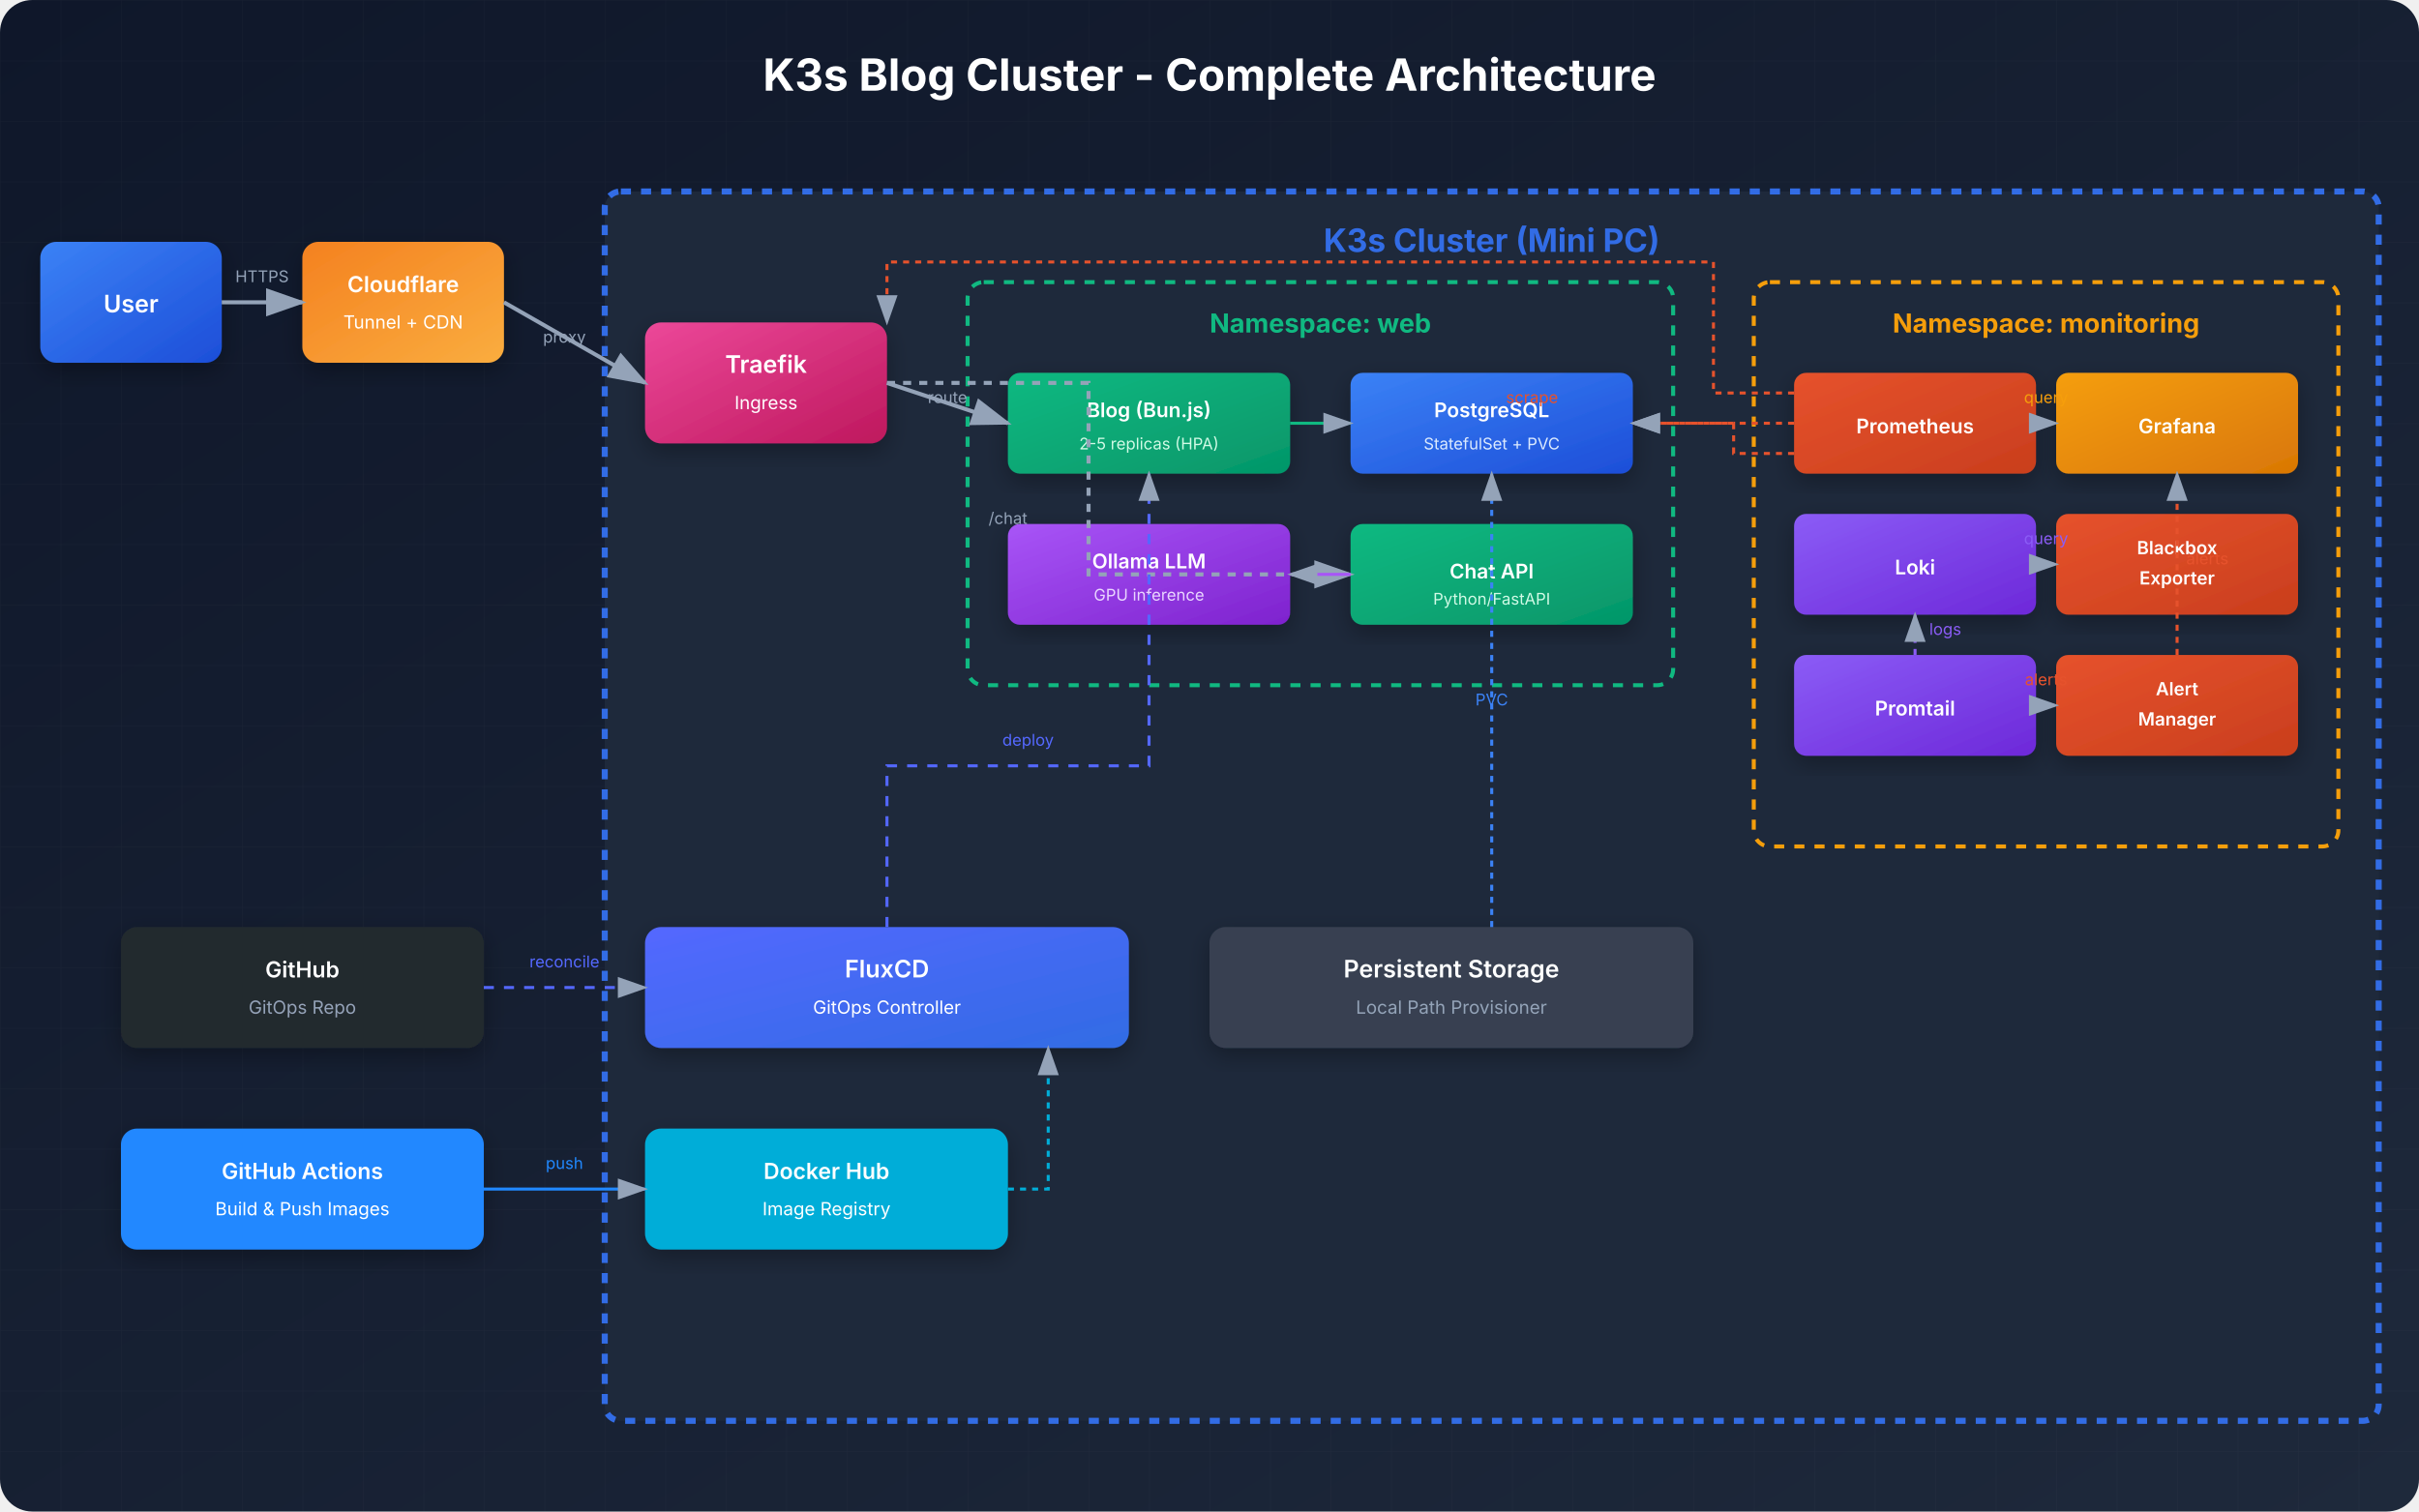
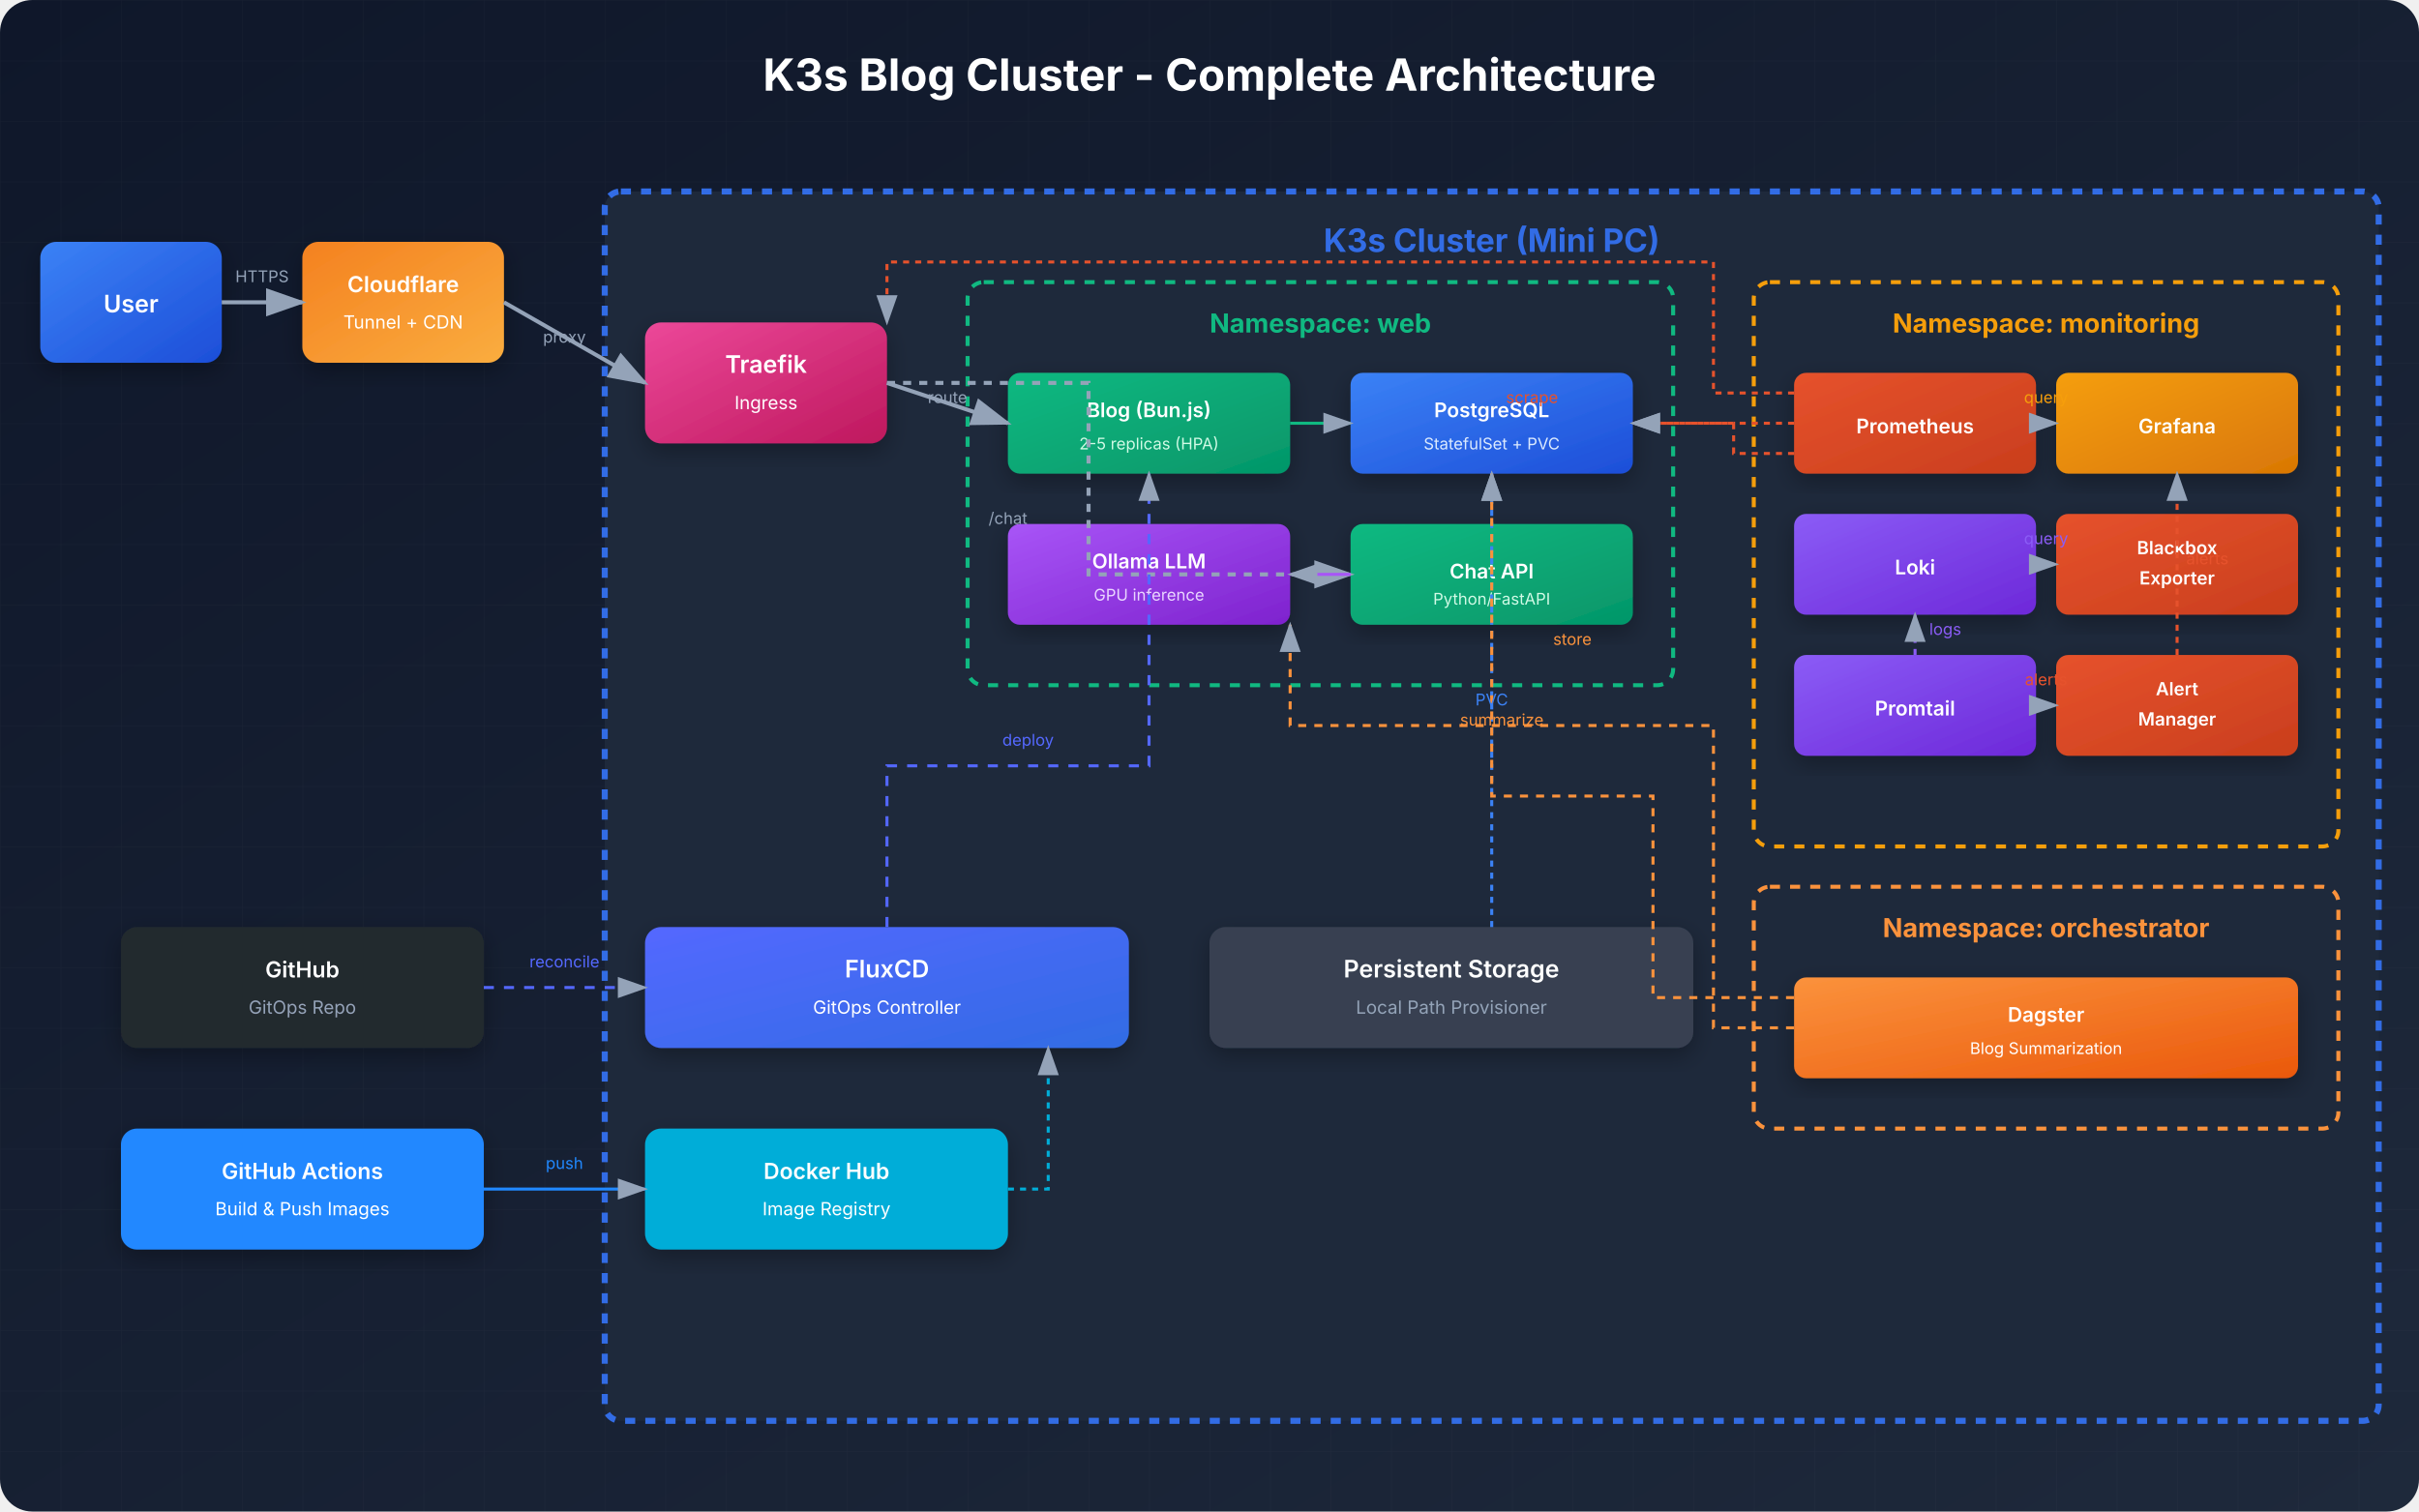
<svg xmlns="http://www.w3.org/2000/svg" viewBox="0 0 1200 750" font-family="system-ui, -apple-system, sans-serif">
  <defs>
    <linearGradient id="userGrad" x1="0%" y1="0%" x2="100%" y2="100%">
      <stop offset="0%" stop-color="#3b82f6" />
      <stop offset="100%" stop-color="#1d4ed8" />
    </linearGradient>
    <linearGradient id="cloudflareGrad" x1="0%" y1="0%" x2="100%" y2="100%">
      <stop offset="0%" stop-color="#f48120" />
      <stop offset="100%" stop-color="#faad3f" />
    </linearGradient>
    <linearGradient id="k3sGrad" x1="0%" y1="0%" x2="100%" y2="100%">
      <stop offset="0%" stop-color="#326ce5" />
      <stop offset="100%" stop-color="#1d4ed8" />
    </linearGradient>
    <linearGradient id="blogGrad" x1="0%" y1="0%" x2="100%" y2="100%">
      <stop offset="0%" stop-color="#10b981" />
      <stop offset="100%" stop-color="#059669" />
    </linearGradient>
    <linearGradient id="pgGrad" x1="0%" y1="0%" x2="100%" y2="100%">
      <stop offset="0%" stop-color="#3b82f6" />
      <stop offset="100%" stop-color="#1d4ed8" />
    </linearGradient>
    <linearGradient id="prometheusGrad" x1="0%" y1="0%" x2="100%" y2="100%">
      <stop offset="0%" stop-color="#e6522c" />
      <stop offset="100%" stop-color="#c93e1d" />
    </linearGradient>
    <linearGradient id="grafanaGrad" x1="0%" y1="0%" x2="100%" y2="100%">
      <stop offset="0%" stop-color="#f59e0b" />
      <stop offset="100%" stop-color="#d97706" />
    </linearGradient>
    <linearGradient id="lokiGrad" x1="0%" y1="0%" x2="100%" y2="100%">
      <stop offset="0%" stop-color="#8b5cf6" />
      <stop offset="100%" stop-color="#6d28d9" />
    </linearGradient>
    <linearGradient id="fluxGrad" x1="0%" y1="0%" x2="100%" y2="100%">
      <stop offset="0%" stop-color="#5468ff" />
      <stop offset="100%" stop-color="#316ce4" />
    </linearGradient>
    <linearGradient id="traefikGrad" x1="0%" y1="0%" x2="100%" y2="100%">
      <stop offset="0%" stop-color="#ec4899" />
      <stop offset="100%" stop-color="#be185d" />
    </linearGradient>
    <linearGradient id="ollamaGrad" x1="0%" y1="0%" x2="100%" y2="100%">
      <stop offset="0%" stop-color="#a855f7" />
      <stop offset="100%" stop-color="#7e22ce" />
+     </linearGradient>
+     <linearGradient id="dagsterGrad" x1="0%" y1="0%" x2="100%" y2="100%">
+       <stop offset="0%" stop-color="#fb923c" />
+       <stop offset="100%" stop-color="#ea580c" />
    </linearGradient>
    <linearGradient id="bgGrad" x1="0%" y1="0%" x2="100%" y2="100%">
      <stop offset="0%" stop-color="#0f172a" />
      <stop offset="100%" stop-color="#1e293b" />
    </linearGradient>
    <filter id="shadow" x="-20%" y="-20%" width="140%" height="140%">
      <feDropShadow dx="0" dy="4" stdDeviation="6" flood-color="#000" flood-opacity="0.3" />
    </filter>
    <marker id="arrow" markerWidth="10" markerHeight="7" refX="9" refY="3.5" orient="auto">
      <polygon points="0 0, 10 3.5, 0 7" fill="#94a3b8" />
    </marker>
  </defs>
  <rect width="1200" height="750" rx="16" fill="url(#bgGrad)" />
  <pattern id="grid" width="30" height="30" patternUnits="userSpaceOnUse">
    <path d="M 30 0 L 0 0 0 30" fill="none" stroke="#ffffff" stroke-width="0.3" opacity="0.05" />
  </pattern>
  <rect width="1200" height="750" fill="url(#grid)" />
  <text x="600" y="45" text-anchor="middle" fill="#ffffff" font-size="22" font-weight="700">K3s Blog Cluster - Complete Architecture</text>
  <g filter="url(#shadow)">
    <rect x="20" y="120" width="90" height="60" rx="8" fill="url(#userGrad)" />
    <text x="65" y="155" text-anchor="middle" fill="white" font-size="12" font-weight="600">User</text>
  </g>
  <g filter="url(#shadow)">
    <rect x="150" y="120" width="100" height="60" rx="8" fill="url(#cloudflareGrad)" />
    <text x="200" y="145" text-anchor="middle" fill="white" font-size="11" font-weight="600">Cloudflare</text>
    <text x="200" y="163" text-anchor="middle" fill="white" font-size="9">Tunnel + CDN</text>
  </g>
  <rect x="300" y="95" width="880" height="610" fill="#1e293b" stroke="#326ce5" stroke-width="3" rx="8" stroke-dasharray="5,5" />
  <text x="740" y="125" text-anchor="middle" fill="#326ce5" font-size="16" font-weight="700">K3s Cluster (Mini PC)</text>
  <g filter="url(#shadow)">
    <rect x="320" y="160" width="120" height="60" rx="8" fill="url(#traefikGrad)" />
    <text x="380" y="185" text-anchor="middle" fill="white" font-size="12" font-weight="600">Traefik</text>
    <text x="380" y="203" text-anchor="middle" fill="white" font-size="9">Ingress</text>
  </g>
  <rect x="480" y="140" width="350" height="200" fill="#1e293b" stroke="#10b981" stroke-width="2" rx="8" stroke-dasharray="5,5" />
  <text x="655" y="165" text-anchor="middle" fill="#10b981" font-size="13" font-weight="700">Namespace: web</text>
  <g filter="url(#shadow)">
    <rect x="500" y="185" width="140" height="50" rx="6" fill="url(#blogGrad)" />
    <text x="570" y="207" text-anchor="middle" fill="white" font-size="10" font-weight="600">Blog (Bun.js)</text>
    <text x="570" y="223" text-anchor="middle" fill="#d1fae5" font-size="8">2-5 replicas (HPA)</text>
  </g>
  <g filter="url(#shadow)">
    <rect x="670" y="185" width="140" height="50" rx="6" fill="url(#pgGrad)" />
    <text x="740" y="207" text-anchor="middle" fill="white" font-size="10" font-weight="600">PostgreSQL</text>
    <text x="740" y="223" text-anchor="middle" fill="#dbeafe" font-size="8">StatefulSet + PVC</text>
  </g>
  <g filter="url(#shadow)">
    <rect x="500" y="260" width="140" height="50" rx="6" fill="url(#ollamaGrad)" />
    <text x="570" y="282" text-anchor="middle" fill="white" font-size="10" font-weight="600">Ollama LLM</text>
    <text x="570" y="298" text-anchor="middle" fill="#e9d5ff" font-size="8">GPU inference</text>
  </g>
  <g filter="url(#shadow)">
    <rect x="670" y="260" width="140" height="50" rx="6" fill="url(#blogGrad)" />
    <text x="740" y="287" text-anchor="middle" fill="white" font-size="10" font-weight="600">Chat API</text>
    <text x="740" y="300" text-anchor="middle" fill="#d1fae5" font-size="8">Python/FastAPI</text>
  </g>
  <rect x="870" y="140" width="290" height="280" fill="#1e293b" stroke="#f59e0b" stroke-width="2" rx="8" stroke-dasharray="5,5" />
  <text x="1015" y="165" text-anchor="middle" fill="#f59e0b" font-size="13" font-weight="700">Namespace: monitoring</text>
  <g filter="url(#shadow)">
    <rect x="890" y="185" width="120" height="50" rx="6" fill="url(#prometheusGrad)" />
    <text x="950" y="215" text-anchor="middle" fill="white" font-size="10" font-weight="600">Prometheus</text>
  </g>
  <g filter="url(#shadow)">
    <rect x="1020" y="185" width="120" height="50" rx="6" fill="url(#grafanaGrad)" />
    <text x="1080" y="215" text-anchor="middle" fill="white" font-size="10" font-weight="600">Grafana</text>
  </g>
  <g filter="url(#shadow)">
    <rect x="890" y="255" width="120" height="50" rx="6" fill="url(#lokiGrad)" />
    <text x="950" y="285" text-anchor="middle" fill="white" font-size="10" font-weight="600">Loki</text>
  </g>
  <g filter="url(#shadow)">
    <rect x="1020" y="255" width="120" height="50" rx="6" fill="url(#prometheusGrad)" />
    <text x="1080" y="275" text-anchor="middle" fill="white" font-size="9" font-weight="600">Blackbox</text>
    <text x="1080" y="290" text-anchor="middle" fill="white" font-size="9" font-weight="600">Exporter</text>
  </g>
  <g filter="url(#shadow)">
    <rect x="890" y="325" width="120" height="50" rx="6" fill="url(#lokiGrad)" />
    <text x="950" y="355" text-anchor="middle" fill="white" font-size="10" font-weight="600">Promtail</text>
  </g>
  <g filter="url(#shadow)">
    <rect x="1020" y="325" width="120" height="50" rx="6" fill="url(#prometheusGrad)" />
    <text x="1080" y="345" text-anchor="middle" fill="white" font-size="9" font-weight="600">Alert</text>
    <text x="1080" y="360" text-anchor="middle" fill="white" font-size="9" font-weight="600">Manager</text>
+   </g>
+   <rect x="870" y="440" width="290" height="120" fill="#1e293b" stroke="#fb923c" stroke-width="2" rx="8" stroke-dasharray="5,5" />
+   <text x="1015" y="465" text-anchor="middle" fill="#fb923c" font-size="13" font-weight="700">Namespace: orchestrator</text>
+   <g filter="url(#shadow)">
+     <rect x="890" y="485" width="250" height="50" rx="6" fill="url(#dagsterGrad)" />
+     <text x="1015" y="507" text-anchor="middle" fill="white" font-size="10" font-weight="600">Dagster</text>
+     <text x="1015" y="523" text-anchor="middle" fill="white" font-size="8">Blog Summarization</text>
  </g>
  <g filter="url(#shadow)">
    <rect x="320" y="460" width="240" height="60" rx="8" fill="url(#fluxGrad)" />
    <text x="440" y="485" text-anchor="middle" fill="white" font-size="12" font-weight="600">FluxCD</text>
    <text x="440" y="503" text-anchor="middle" fill="white" font-size="9">GitOps Controller</text>
  </g>
  <g filter="url(#shadow)">
    <rect x="600" y="460" width="240" height="60" rx="8" fill="#374151" />
    <text x="720" y="485" text-anchor="middle" fill="white" font-size="12" font-weight="600">Persistent Storage</text>
    <text x="720" y="503" text-anchor="middle" fill="#94a3b8" font-size="9">Local Path Provisioner</text>
  </g>
  <g filter="url(#shadow)">
    <rect x="60" y="460" width="180" height="60" rx="8" fill="#24292f" />
    <text x="150" y="485" text-anchor="middle" fill="white" font-size="11" font-weight="600">GitHub</text>
    <text x="150" y="503" text-anchor="middle" fill="#94a3b8" font-size="9">GitOps Repo</text>
  </g>
  <g filter="url(#shadow)">
    <rect x="60" y="560" width="180" height="60" rx="8" fill="#2088FF" />
    <text x="150" y="585" text-anchor="middle" fill="white" font-size="11" font-weight="600">GitHub Actions</text>
    <text x="150" y="603" text-anchor="middle" fill="white" font-size="9">Build &amp; Push Images</text>
  </g>
  <g filter="url(#shadow)">
    <rect x="320" y="560" width="180" height="60" rx="8" fill="#00ADD8" />
    <text x="410" y="585" text-anchor="middle" fill="white" font-size="11" font-weight="600">Docker Hub</text>
    <text x="410" y="603" text-anchor="middle" fill="white" font-size="9">Image Registry</text>
  </g>
  <path d="M 110 150 L 150 150" stroke="#94a3b8" stroke-width="2" marker-end="url(#arrow)" fill="none" />
  <path d="M 250 150 L 320 190" stroke="#94a3b8" stroke-width="2" marker-end="url(#arrow)" fill="none" />
  <path d="M 440 190 L 500 210" stroke="#94a3b8" stroke-width="2" marker-end="url(#arrow)" fill="none" />
  <path d="M 640 210 L 670 210" stroke="#10b981" stroke-width="1.5" marker-end="url(#arrow)" fill="none" />
  <path d="M 440 190 L 540 190 L 540 285 L 670 285" stroke="#94a3b8" stroke-width="2" stroke-dasharray="4,4" marker-end="url(#arrow)" fill="transparent" />
  <path d="M 670 285 L 640 285" stroke="#a855f7" stroke-width="1.5" marker-end="url(#arrow)" fill="none" />
  <path d="M 240 490 L 320 490" stroke="#5468ff" stroke-width="1.5" stroke-dasharray="5,5" marker-end="url(#arrow)" fill="none" />
  <path d="M 240 590 L 320 590" stroke="#2088FF" stroke-width="1.5" marker-end="url(#arrow)" fill="none" />
  <path d="M 500 590 L 520 590 L 520 520" stroke="#00ADD8" stroke-width="1.5" stroke-dasharray="3,3" marker-end="url(#arrow)" fill="transparent" />
  <path d="M 890 210 L 810 210" stroke="#e6522c" stroke-width="1.5" stroke-dasharray="3,3" marker-end="url(#arrow)" fill="none" />
  <path d="M 890 225 L 860 225 L 860 210 L 810 210" stroke="#e6522c" stroke-width="1.5" stroke-dasharray="3,3" marker-end="url(#arrow)" fill="none" />
  <path d="M 890 195 L 850 195 L 850 130 L 440 130 L 440 160" stroke="#e6522c" stroke-width="1.5" stroke-dasharray="3,3" marker-end="url(#arrow)" fill="none" />
  <path d="M 740 460 L 740 235" stroke="#3b82f6" stroke-width="1.5" stroke-dasharray="3,3" marker-end="url(#arrow)" fill="none" />
  <path d="M 440 460 L 440 380 L 570 380 L 570 235" stroke="#5468ff" stroke-width="1.5" stroke-dasharray="5,5" marker-end="url(#arrow)" fill="none" />
  <path d="M 950 325 L 950 305" stroke="#8b5cf6" stroke-width="1.5" stroke-dasharray="3,3" marker-end="url(#arrow)" fill="none" />
  <path d="M 1010 210 L 1020 210" stroke="#f59e0b" stroke-width="1.5" stroke-dasharray="3,3" marker-end="url(#arrow)" fill="none" />
  <path d="M 1010 280 L 1020 280" stroke="#8b5cf6" stroke-width="1.5" stroke-dasharray="3,3" marker-end="url(#arrow)" fill="none" />
  <path d="M 1010 350 L 1020 350" stroke="#e6522c" stroke-width="1.5" stroke-dasharray="3,3" marker-end="url(#arrow)" fill="none" />
  <path d="M 1080 325 L 1080 235" stroke="#e6522c" stroke-width="1.5" stroke-dasharray="3,3" marker-end="url(#arrow)" fill="none" />
+   <path d="M 890 510 L 850 510 L 850 360 L 640 360 L 640 310" stroke="#fb923c" stroke-width="1.5" stroke-dasharray="4,4" marker-end="url(#arrow)" fill="none" />
+   <path d="M 890 495 L 820 495 L 820 395 L 740 395 L 740 235" stroke="#fb923c" stroke-width="1.5" stroke-dasharray="4,4" marker-end="url(#arrow)" fill="none" />
  <text x="130" y="140" text-anchor="middle" fill="#94a3b8" font-size="8">HTTPS</text>
  <text x="280" y="170" text-anchor="middle" fill="#94a3b8" font-size="8">proxy</text>
  <text x="470" y="200" text-anchor="middle" fill="#94a3b8" font-size="8">route</text>
  <text x="500" y="260" text-anchor="middle" fill="#94a3b8" font-size="8">/chat</text>
  <text x="280" y="480" text-anchor="middle" fill="#5468ff" font-size="8">reconcile</text>
  <text x="280" y="580" text-anchor="middle" fill="#2088FF" font-size="8">push</text>
  <text x="760" y="200" text-anchor="middle" fill="#e6522c" font-size="8">scrape</text>
  <text x="740" y="350" text-anchor="middle" fill="#3b82f6" font-size="8">PVC</text>
  <text x="510" y="370" text-anchor="middle" fill="#5468ff" font-size="8">deploy</text>
  <text x="965" y="315" text-anchor="middle" fill="#8b5cf6" font-size="8">logs</text>
  <text x="1015" y="200" text-anchor="middle" fill="#f59e0b" font-size="8">query</text>
  <text x="1015" y="270" text-anchor="middle" fill="#8b5cf6" font-size="8">query</text>
  <text x="1015" y="340" text-anchor="middle" fill="#e6522c" font-size="8">alerts</text>
  <text x="1095" y="280" text-anchor="middle" fill="#e6522c" font-size="8">alerts</text>
+   <text x="745" y="360" text-anchor="middle" fill="#fb923c" font-size="8">summarize</text>
+   <text x="780" y="320" text-anchor="middle" fill="#fb923c" font-size="8">store</text>
</svg>
